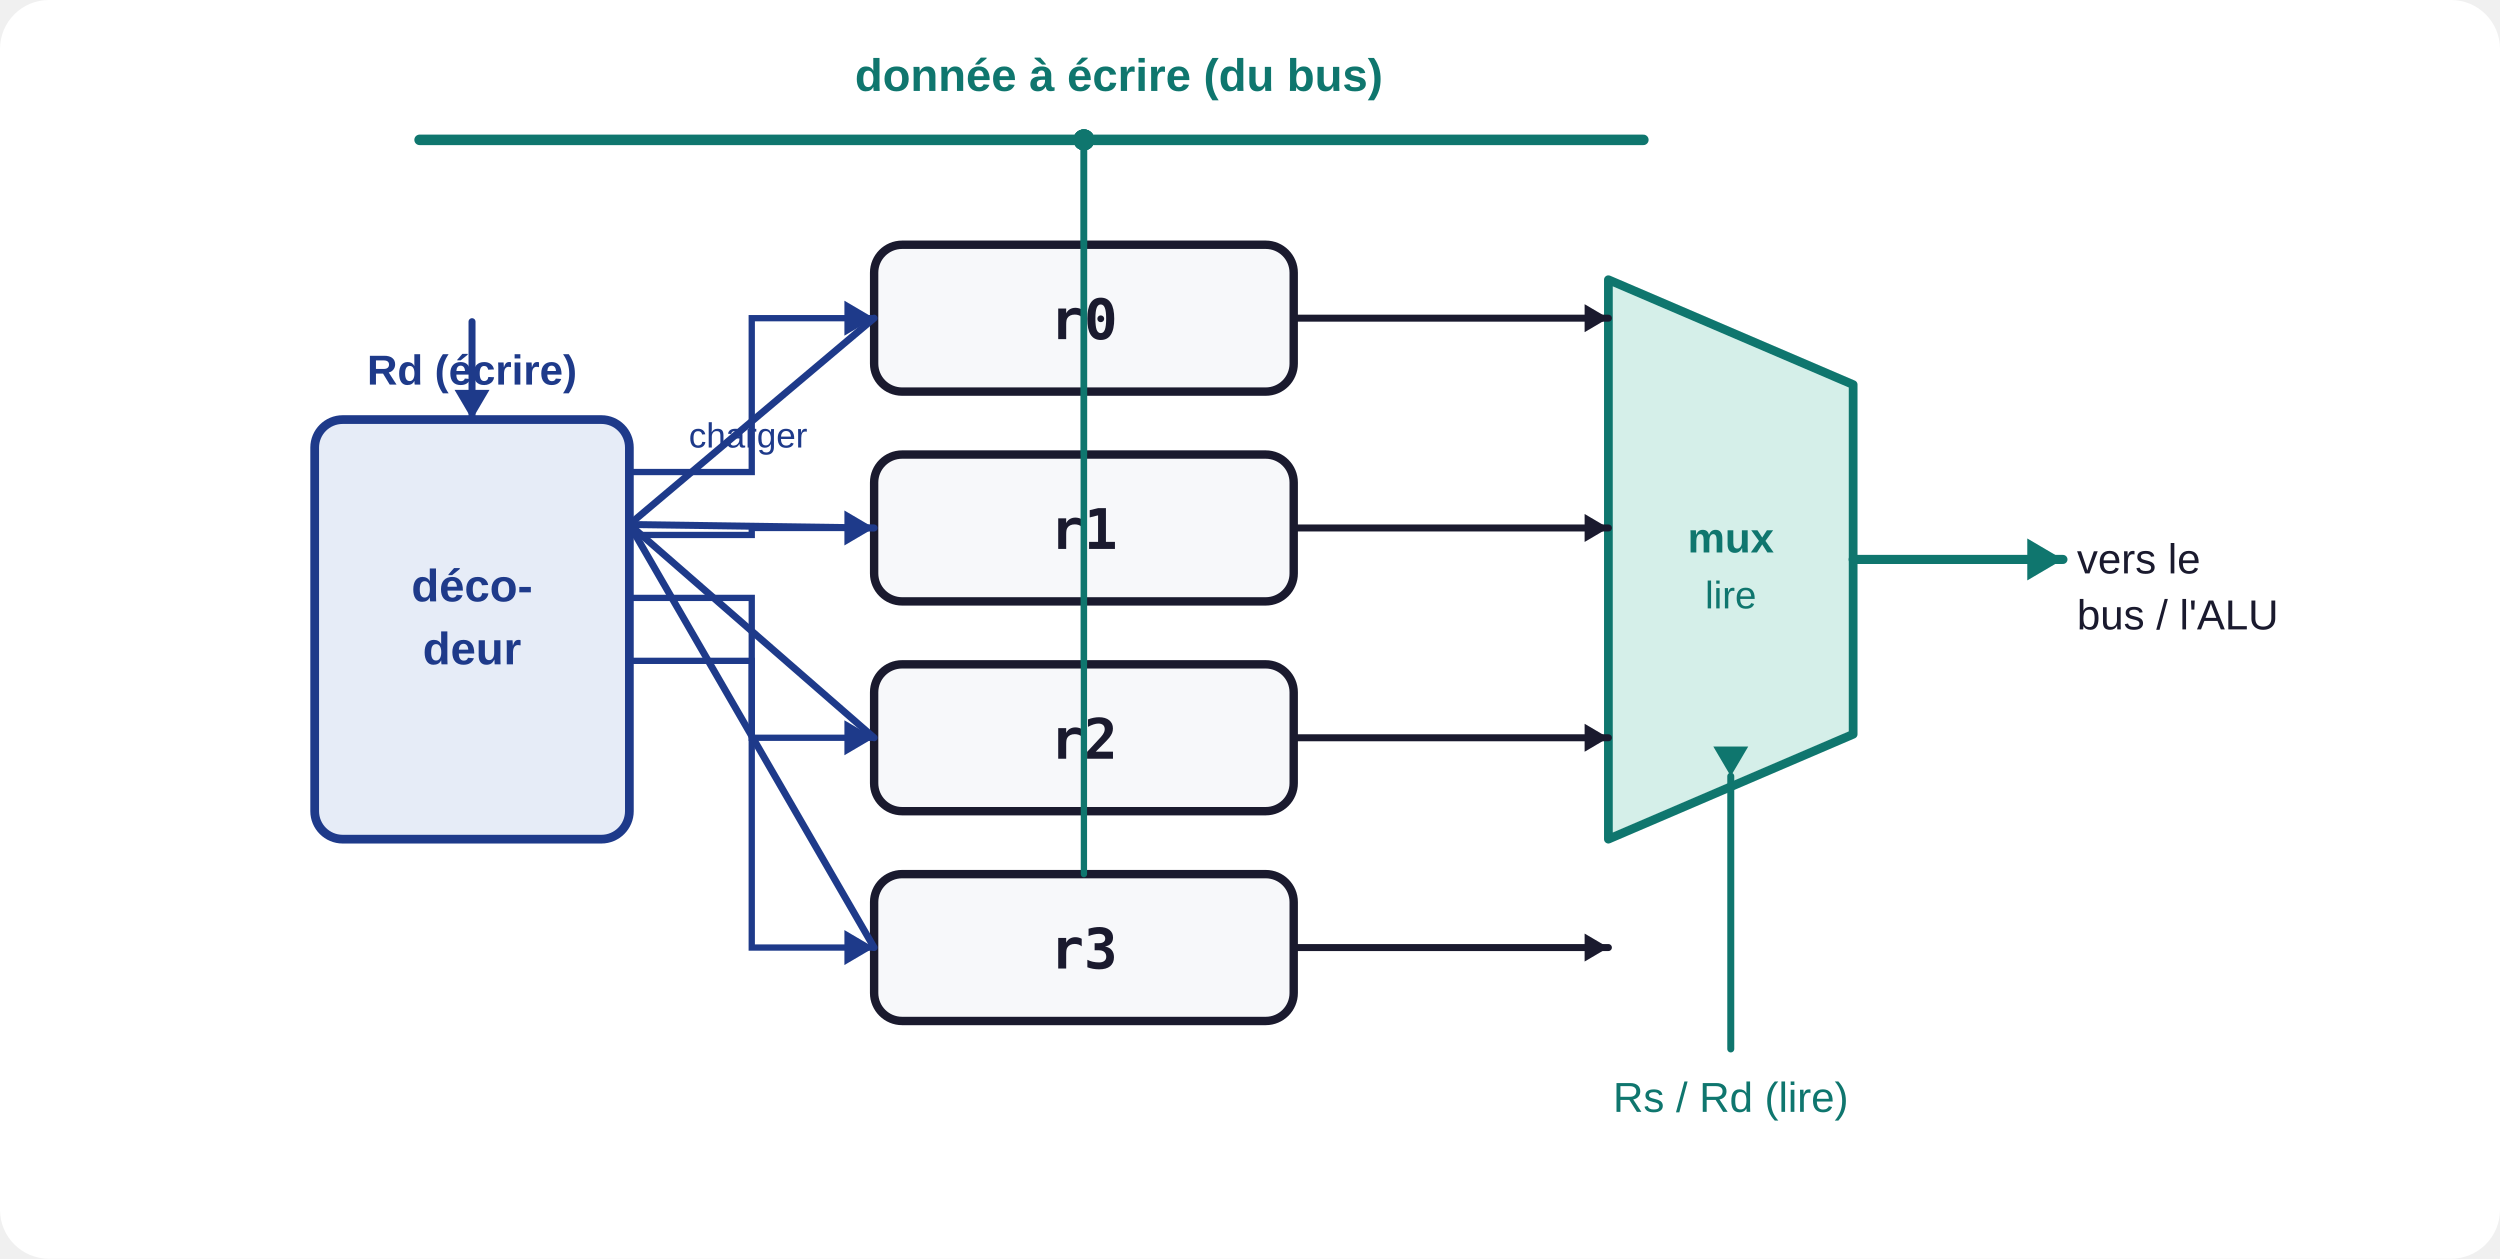
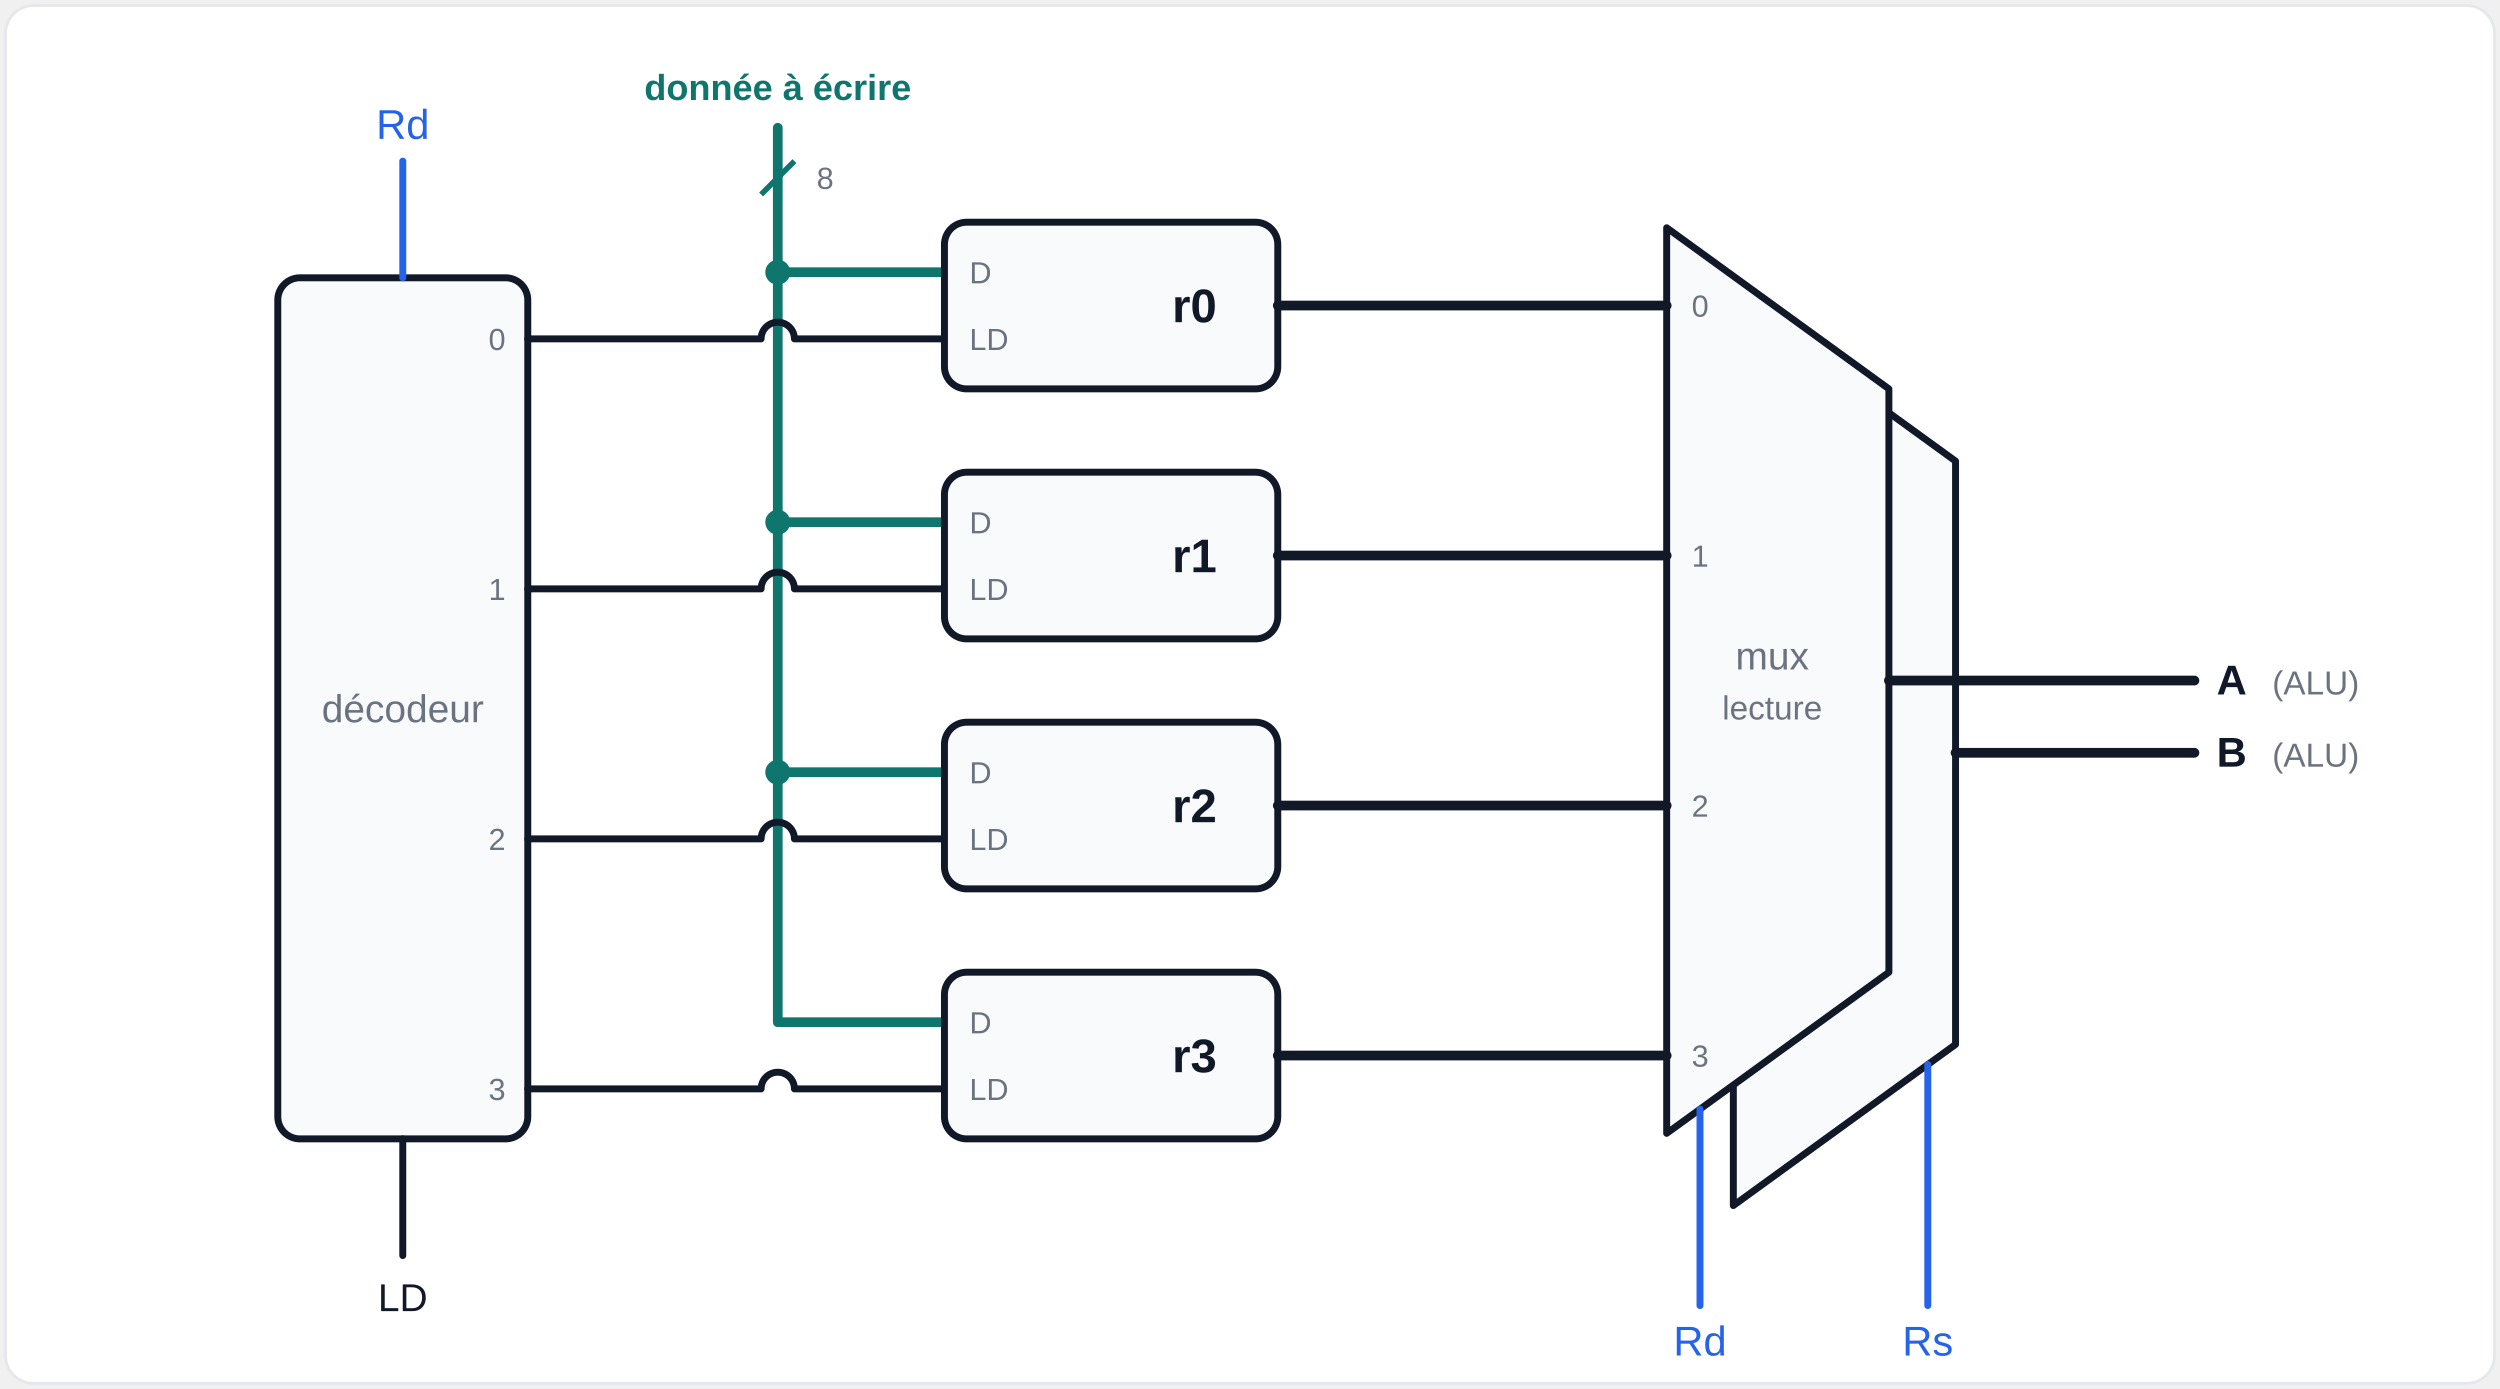
- <svg xmlns="http://www.w3.org/2000/svg" viewBox="0 0 715 360">
-   <rect width="715" height="360" rx="14" fill="white" />
-   <text x="320" y="26" font-family="Segoe UI,Arial,sans-serif" font-size="13" fill="#0f766e" text-anchor="middle" font-weight="600">donnée à écrire (du bus)</text>
-   <line x1="120" y1="40" x2="470" y2="40" stroke="#0f766e" stroke-width="3" stroke-linecap="round" />
-   <rect x="250" y="70" width="120" height="42" rx="8" fill="#f7f8fa" stroke="#1a1a2e" stroke-width="2.4" />
-   <text x="310.0" y="97.0" font-family="Consolas,Menlo,monospace" font-size="16" fill="#1a1a2e" text-anchor="middle" font-weight="700">r0</text>
-   <line x1="310.0" y1="40" x2="310.0" y2="70" stroke="#0f766e" stroke-width="1.8" stroke-linecap="round" />
-   <circle cx="310.0" cy="40" r="3" fill="#0f766e" />
-   <rect x="250" y="130" width="120" height="42" rx="8" fill="#f7f8fa" stroke="#1a1a2e" stroke-width="2.4" />
-   <text x="310.0" y="157.0" font-family="Consolas,Menlo,monospace" font-size="16" fill="#1a1a2e" text-anchor="middle" font-weight="700">r1</text>
-   <line x1="310.0" y1="40" x2="310.0" y2="130" stroke="#0f766e" stroke-width="1.8" stroke-linecap="round" />
-   <circle cx="310.0" cy="40" r="3" fill="#0f766e" />
-   <rect x="250" y="190" width="120" height="42" rx="8" fill="#f7f8fa" stroke="#1a1a2e" stroke-width="2.4" />
-   <text x="310.0" y="217.0" font-family="Consolas,Menlo,monospace" font-size="16" fill="#1a1a2e" text-anchor="middle" font-weight="700">r2</text>
-   <line x1="310.0" y1="40" x2="310.0" y2="190" stroke="#0f766e" stroke-width="1.8" stroke-linecap="round" />
-   <circle cx="310.0" cy="40" r="3" fill="#0f766e" />
-   <rect x="250" y="250" width="120" height="42" rx="8" fill="#f7f8fa" stroke="#1a1a2e" stroke-width="2.4" />
-   <text x="310.0" y="277.0" font-family="Consolas,Menlo,monospace" font-size="16" fill="#1a1a2e" text-anchor="middle" font-weight="700">r3</text>
-   <line x1="310.0" y1="40" x2="310.0" y2="250" stroke="#0f766e" stroke-width="1.8" stroke-linecap="round" />
-   <circle cx="310.0" cy="40" r="3" fill="#0f766e" />
-   <rect x="90" y="120" width="90" height="120" rx="8" fill="#e6ecf7" stroke="#1e3a8a" stroke-width="2.5" />
-   <text x="135" y="172" font-family="Segoe UI,Arial,sans-serif" font-size="13" fill="#1e3a8a" text-anchor="middle" font-weight="600">déco-</text>
-   <text x="135" y="190" font-family="Segoe UI,Arial,sans-serif" font-size="13" fill="#1e3a8a" text-anchor="middle" font-weight="600">deur</text>
-   <text x="135" y="110" font-family="Segoe UI,Arial,sans-serif" font-size="12" fill="#1e3a8a" text-anchor="middle" font-weight="600">Rd (écrire)</text>
-   <line x1="135" y1="92" x2="135" y2="120" stroke="#1e3a8a" stroke-width="2" stroke-linecap="round" />
-   <path d="M135,120 l-5,-8.5 l10,0 z" fill="#1e3a8a" />
-   <line x1="180" y1="150.0" x2="250" y2="91.0" stroke="#1e3a8a" stroke-width="2" stroke-linecap="round" />
-   <line x1="180" y1="150.0" x2="250" y2="151.0" stroke="#1e3a8a" stroke-width="2" stroke-linecap="round" />
-   <line x1="180" y1="150.0" x2="250" y2="211.0" stroke="#1e3a8a" stroke-width="2" stroke-linecap="round" />
-   <line x1="180" y1="150.0" x2="250" y2="271.0" stroke="#1e3a8a" stroke-width="2" stroke-linecap="round" />
-   <line x1="180" y1="180" x2="220" y2="180" stroke="#1a1a2e" stroke-width="0" stroke-linecap="round" />
-   <line x1="180" y1="180" x2="220" y2="180" stroke="#1a1a2e" stroke-width="0" stroke-linecap="round" />
-   <line x1="180" y1="180" x2="220" y2="180" stroke="#1a1a2e" stroke-width="0" stroke-linecap="round" />
-   <line x1="180" y1="180" x2="220" y2="180" stroke="#1a1a2e" stroke-width="0" stroke-linecap="round" />
-   <path d="M180,135 L215,135 L215,91.0 L250,91.0" fill="none" stroke="#1e3a8a" stroke-width="1.8" />
-   <path d="M250,91.0 l-8.5,-5 l0,10 z" fill="#1e3a8a" />
-   <path d="M180,153 L215,153 L215,151.0 L250,151.0" fill="none" stroke="#1e3a8a" stroke-width="1.8" />
-   <path d="M250,151.0 l-8.5,-5 l0,10 z" fill="#1e3a8a" />
-   <path d="M180,171 L215,171 L215,211.0 L250,211.0" fill="none" stroke="#1e3a8a" stroke-width="1.8" />
-   <path d="M250,211.0 l-8.5,-5 l0,10 z" fill="#1e3a8a" />
-   <path d="M180,189 L215,189 L215,271.0 L250,271.0" fill="none" stroke="#1e3a8a" stroke-width="1.8" />
-   <path d="M250,271.0 l-8.5,-5 l0,10 z" fill="#1e3a8a" />
-   <text x="197" y="128" font-family="Segoe UI,Arial,sans-serif" font-size="10" fill="#1e3a8a" text-anchor="start" font-weight="400">charger</text>
-   <path d="M460,80 L530,110 L530,210 L460,240 Z" fill="#d5efe9" stroke="#0f766e" stroke-width="2.5" stroke-linejoin="round" />
-   <text x="495" y="158" font-family="Segoe UI,Arial,sans-serif" font-size="12" fill="#0f766e" text-anchor="middle" font-weight="700">mux</text>
-   <text x="495" y="174" font-family="Segoe UI,Arial,sans-serif" font-size="11" fill="#0f766e" text-anchor="middle" font-weight="400">lire</text>
-   <line x1="370" y1="91.0" x2="460" y2="91.0" stroke="#1a1a2e" stroke-width="2" stroke-linecap="round" />
-   <path d="M460,91.0 l-6.8,-4 l0,8 z" fill="#1a1a2e" />
-   <line x1="370" y1="151.0" x2="460" y2="151.0" stroke="#1a1a2e" stroke-width="2" stroke-linecap="round" />
-   <path d="M460,151.0 l-6.8,-4 l0,8 z" fill="#1a1a2e" />
-   <line x1="370" y1="211.0" x2="460" y2="211.0" stroke="#1a1a2e" stroke-width="2" stroke-linecap="round" />
-   <path d="M460,211.0 l-6.8,-4 l0,8 z" fill="#1a1a2e" />
-   <line x1="370" y1="271.0" x2="460" y2="271.0" stroke="#1a1a2e" stroke-width="2" stroke-linecap="round" />
-   <path d="M460,271.0 l-6.8,-4 l0,8 z" fill="#1a1a2e" />
-   <line x1="495" y1="300" x2="495" y2="222" stroke="#0f766e" stroke-width="2" stroke-linecap="round" />
-   <path d="M495,222 l-5,-8.5 l10,0 z" fill="#0f766e" />
-   <text x="495" y="318" font-family="Segoe UI,Arial,sans-serif" font-size="12" fill="#0f766e" text-anchor="middle" font-weight="400">Rs / Rd (lire)</text>
-   <line x1="530" y1="160" x2="590" y2="160" stroke="#0f766e" stroke-width="2.6" stroke-linecap="round" />
-   <path d="M590,160 l-10.2,-6 l0,12 z" fill="#0f766e" />
-   <text x="594" y="164" font-family="Segoe UI,Arial,sans-serif" font-size="12" fill="#1a1a2e" text-anchor="start" font-weight="400">vers le</text>
-   <text x="594" y="180" font-family="Segoe UI,Arial,sans-serif" font-size="12" fill="#1a1a2e" text-anchor="start" font-weight="400">bus / l'ALU</text>
+ <svg xmlns="http://www.w3.org/2000/svg" viewBox="0 0 900 500" role="img" aria-label="Banc de registres : la donnée à écrire arrive sur les quatre registres r0 à r3 ; un décodeur commandé par Rd envoie LD à un seul registre ; deux multiplexeurs, commandés par Rd et par Rs, choisissent les deux registres lus, qui partent vers les entrées A et B de l'ALU">
+   <rect x="2" y="2" width="896" height="496" rx="10" fill="#ffffff" stroke="#e5e7eb" />
+   <text x="280" y="36" font-family="'Segoe UI',Arial,sans-serif" font-size="13" fill="#0f766e" font-weight="bold" text-anchor="middle">donnée à écrire</text>
+   <path d="M 280,46 L 280,368 L 340,368" fill="none" stroke="#0f766e" stroke-width="3.5" stroke-linejoin="round" stroke-linecap="round" />
+   <line x1="274" y1="70" x2="286" y2="58" stroke="#0f766e" stroke-width="2" />
+   <text x="294" y="68" font-family="'Segoe UI',Arial,sans-serif" font-size="11" fill="#6b7280" font-weight="normal" text-anchor="start">8</text>
+   <path d="M 280,98 L 340,98" fill="none" stroke="#0f766e" stroke-width="3.5" stroke-linejoin="round" stroke-linecap="round" />
+   <circle cx="280" cy="98" r="4.5" fill="#0f766e" />
+   <path d="M 280,188 L 340,188" fill="none" stroke="#0f766e" stroke-width="3.5" stroke-linejoin="round" stroke-linecap="round" />
+   <circle cx="280" cy="188" r="4.5" fill="#0f766e" />
+   <path d="M 280,278 L 340,278" fill="none" stroke="#0f766e" stroke-width="3.5" stroke-linejoin="round" stroke-linecap="round" />
+   <circle cx="280" cy="278" r="4.5" fill="#0f766e" />
+   <rect x="100" y="100" width="90" height="310" rx="8" fill="#f8fafc" stroke="#111827" stroke-width="2.5" />
+   <text x="145.0" y="260.0" font-family="'Segoe UI',Arial,sans-serif" font-size="14" fill="#6b7280" font-weight="normal" text-anchor="middle">décodeur</text>
+   <path d="M 145,58 L 145,100" fill="none" stroke="#2563eb" stroke-width="2.5" stroke-linejoin="round" stroke-linecap="round" />
+   <text x="145" y="50" font-family="'Segoe UI',Arial,sans-serif" font-size="15" fill="#2563eb" font-weight="normal" text-anchor="middle">Rd</text>
+   <path d="M 145,410 L 145,452" fill="none" stroke="#111827" stroke-width="2.5" stroke-linejoin="round" stroke-linecap="round" />
+   <text x="145" y="472" font-family="'Segoe UI',Arial,sans-serif" font-size="14" fill="#111827" font-weight="normal" text-anchor="middle">LD</text>
+   <text x="182" y="126" font-family="'Segoe UI',Arial,sans-serif" font-size="11" fill="#6b7280" font-weight="normal" text-anchor="end">0</text>
+   <path d="M 190,122 L 274,122 A 6,6 0 0 1 286,122 L 340,122" fill="none" stroke="#111827" stroke-width="2.5" stroke-linejoin="round" stroke-linecap="round" />
+   <text x="182" y="216" font-family="'Segoe UI',Arial,sans-serif" font-size="11" fill="#6b7280" font-weight="normal" text-anchor="end">1</text>
+   <path d="M 190,212 L 274,212 A 6,6 0 0 1 286,212 L 340,212" fill="none" stroke="#111827" stroke-width="2.5" stroke-linejoin="round" stroke-linecap="round" />
+   <text x="182" y="306" font-family="'Segoe UI',Arial,sans-serif" font-size="11" fill="#6b7280" font-weight="normal" text-anchor="end">2</text>
+   <path d="M 190,302 L 274,302 A 6,6 0 0 1 286,302 L 340,302" fill="none" stroke="#111827" stroke-width="2.5" stroke-linejoin="round" stroke-linecap="round" />
+   <text x="182" y="396" font-family="'Segoe UI',Arial,sans-serif" font-size="11" fill="#6b7280" font-weight="normal" text-anchor="end">3</text>
+   <path d="M 190,392 L 274,392 A 6,6 0 0 1 286,392 L 340,392" fill="none" stroke="#111827" stroke-width="2.5" stroke-linejoin="round" stroke-linecap="round" />
+   <rect x="340" y="80" width="120" height="60" rx="8" fill="#f8fafc" stroke="#111827" stroke-width="2.5" />
+   <text x="349" y="102" font-family="'Segoe UI',Arial,sans-serif" font-size="11" fill="#6b7280" font-weight="normal" text-anchor="start">D</text>
+   <text x="349" y="126" font-family="'Segoe UI',Arial,sans-serif" font-size="11" fill="#6b7280" font-weight="normal" text-anchor="start">LD</text>
+   <text x="430" y="116" font-family="'Segoe UI',Arial,sans-serif" font-size="17" fill="#111827" font-weight="bold" text-anchor="middle">r0</text>
+   <rect x="340" y="170" width="120" height="60" rx="8" fill="#f8fafc" stroke="#111827" stroke-width="2.5" />
+   <text x="349" y="192" font-family="'Segoe UI',Arial,sans-serif" font-size="11" fill="#6b7280" font-weight="normal" text-anchor="start">D</text>
+   <text x="349" y="216" font-family="'Segoe UI',Arial,sans-serif" font-size="11" fill="#6b7280" font-weight="normal" text-anchor="start">LD</text>
+   <text x="430" y="206" font-family="'Segoe UI',Arial,sans-serif" font-size="17" fill="#111827" font-weight="bold" text-anchor="middle">r1</text>
+   <rect x="340" y="260" width="120" height="60" rx="8" fill="#f8fafc" stroke="#111827" stroke-width="2.5" />
+   <text x="349" y="282" font-family="'Segoe UI',Arial,sans-serif" font-size="11" fill="#6b7280" font-weight="normal" text-anchor="start">D</text>
+   <text x="349" y="306" font-family="'Segoe UI',Arial,sans-serif" font-size="11" fill="#6b7280" font-weight="normal" text-anchor="start">LD</text>
+   <text x="430" y="296" font-family="'Segoe UI',Arial,sans-serif" font-size="17" fill="#111827" font-weight="bold" text-anchor="middle">r2</text>
+   <rect x="340" y="350" width="120" height="60" rx="8" fill="#f8fafc" stroke="#111827" stroke-width="2.5" />
+   <text x="349" y="372" font-family="'Segoe UI',Arial,sans-serif" font-size="11" fill="#6b7280" font-weight="normal" text-anchor="start">D</text>
+   <text x="349" y="396" font-family="'Segoe UI',Arial,sans-serif" font-size="11" fill="#6b7280" font-weight="normal" text-anchor="start">LD</text>
+   <text x="430" y="386" font-family="'Segoe UI',Arial,sans-serif" font-size="17" fill="#111827" font-weight="bold" text-anchor="middle">r3</text>
+   <path d="M 624,108 L 704,166 L 704,376 L 624,434 Z" fill="#f8fafc" stroke="#111827" stroke-width="2.5" stroke-linejoin="round" stroke-linecap="round" />
+   <path d="M 600,82 L 680,140 L 680,350 L 600,408 Z" fill="#f8fafc" stroke="#111827" stroke-width="2.5" stroke-linejoin="round" stroke-linecap="round" />
+   <text x="638.0" y="241.0" font-family="'Segoe UI',Arial,sans-serif" font-size="14" fill="#6b7280" font-weight="normal" text-anchor="middle">mux</text>
+   <text x="638.0" y="259.0" font-family="'Segoe UI',Arial,sans-serif" font-size="12" fill="#6b7280" font-weight="normal" text-anchor="middle">lecture</text>
+   <path d="M 460,110 L 600,110" fill="none" stroke="#111827" stroke-width="3.5" stroke-linejoin="round" stroke-linecap="round" />
+   <text x="609" y="114" font-family="'Segoe UI',Arial,sans-serif" font-size="11" fill="#6b7280" font-weight="normal" text-anchor="start">0</text>
+   <path d="M 460,200 L 600,200" fill="none" stroke="#111827" stroke-width="3.5" stroke-linejoin="round" stroke-linecap="round" />
+   <text x="609" y="204" font-family="'Segoe UI',Arial,sans-serif" font-size="11" fill="#6b7280" font-weight="normal" text-anchor="start">1</text>
+   <path d="M 460,290 L 600,290" fill="none" stroke="#111827" stroke-width="3.5" stroke-linejoin="round" stroke-linecap="round" />
+   <text x="609" y="294" font-family="'Segoe UI',Arial,sans-serif" font-size="11" fill="#6b7280" font-weight="normal" text-anchor="start">2</text>
+   <path d="M 460,380 L 600,380" fill="none" stroke="#111827" stroke-width="3.5" stroke-linejoin="round" stroke-linecap="round" />
+   <text x="609" y="384" font-family="'Segoe UI',Arial,sans-serif" font-size="11" fill="#6b7280" font-weight="normal" text-anchor="start">3</text>
+   <path d="M 680,245.0 L 790,245.0" fill="none" stroke="#111827" stroke-width="3.5" stroke-linejoin="round" stroke-linecap="round" />
+   <text x="798" y="250.0" font-family="'Segoe UI',Arial,sans-serif" font-size="15" fill="#111827" font-weight="bold" text-anchor="start">A</text>
+   <text x="818" y="250.0" font-family="'Segoe UI',Arial,sans-serif" font-size="12" fill="#6b7280" font-weight="normal" text-anchor="start">(ALU)</text>
+   <path d="M 704,271.0 L 790,271.0" fill="none" stroke="#111827" stroke-width="3.5" stroke-linejoin="round" stroke-linecap="round" />
+   <text x="798" y="276.0" font-family="'Segoe UI',Arial,sans-serif" font-size="15" fill="#111827" font-weight="bold" text-anchor="start">B</text>
+   <text x="818" y="276.0" font-family="'Segoe UI',Arial,sans-serif" font-size="12" fill="#6b7280" font-weight="normal" text-anchor="start">(ALU)</text>
+   <path d="M 612,470 L 612,399.3" fill="none" stroke="#2563eb" stroke-width="2.5" stroke-linejoin="round" stroke-linecap="round" />
+   <text x="612" y="488" font-family="'Segoe UI',Arial,sans-serif" font-size="15" fill="#2563eb" font-weight="normal" text-anchor="middle">Rd</text>
+   <path d="M 694,470 L 694,383.2" fill="none" stroke="#2563eb" stroke-width="2.5" stroke-linejoin="round" stroke-linecap="round" />
+   <text x="694" y="488" font-family="'Segoe UI',Arial,sans-serif" font-size="15" fill="#2563eb" font-weight="normal" text-anchor="middle">Rs</text>
</svg>
